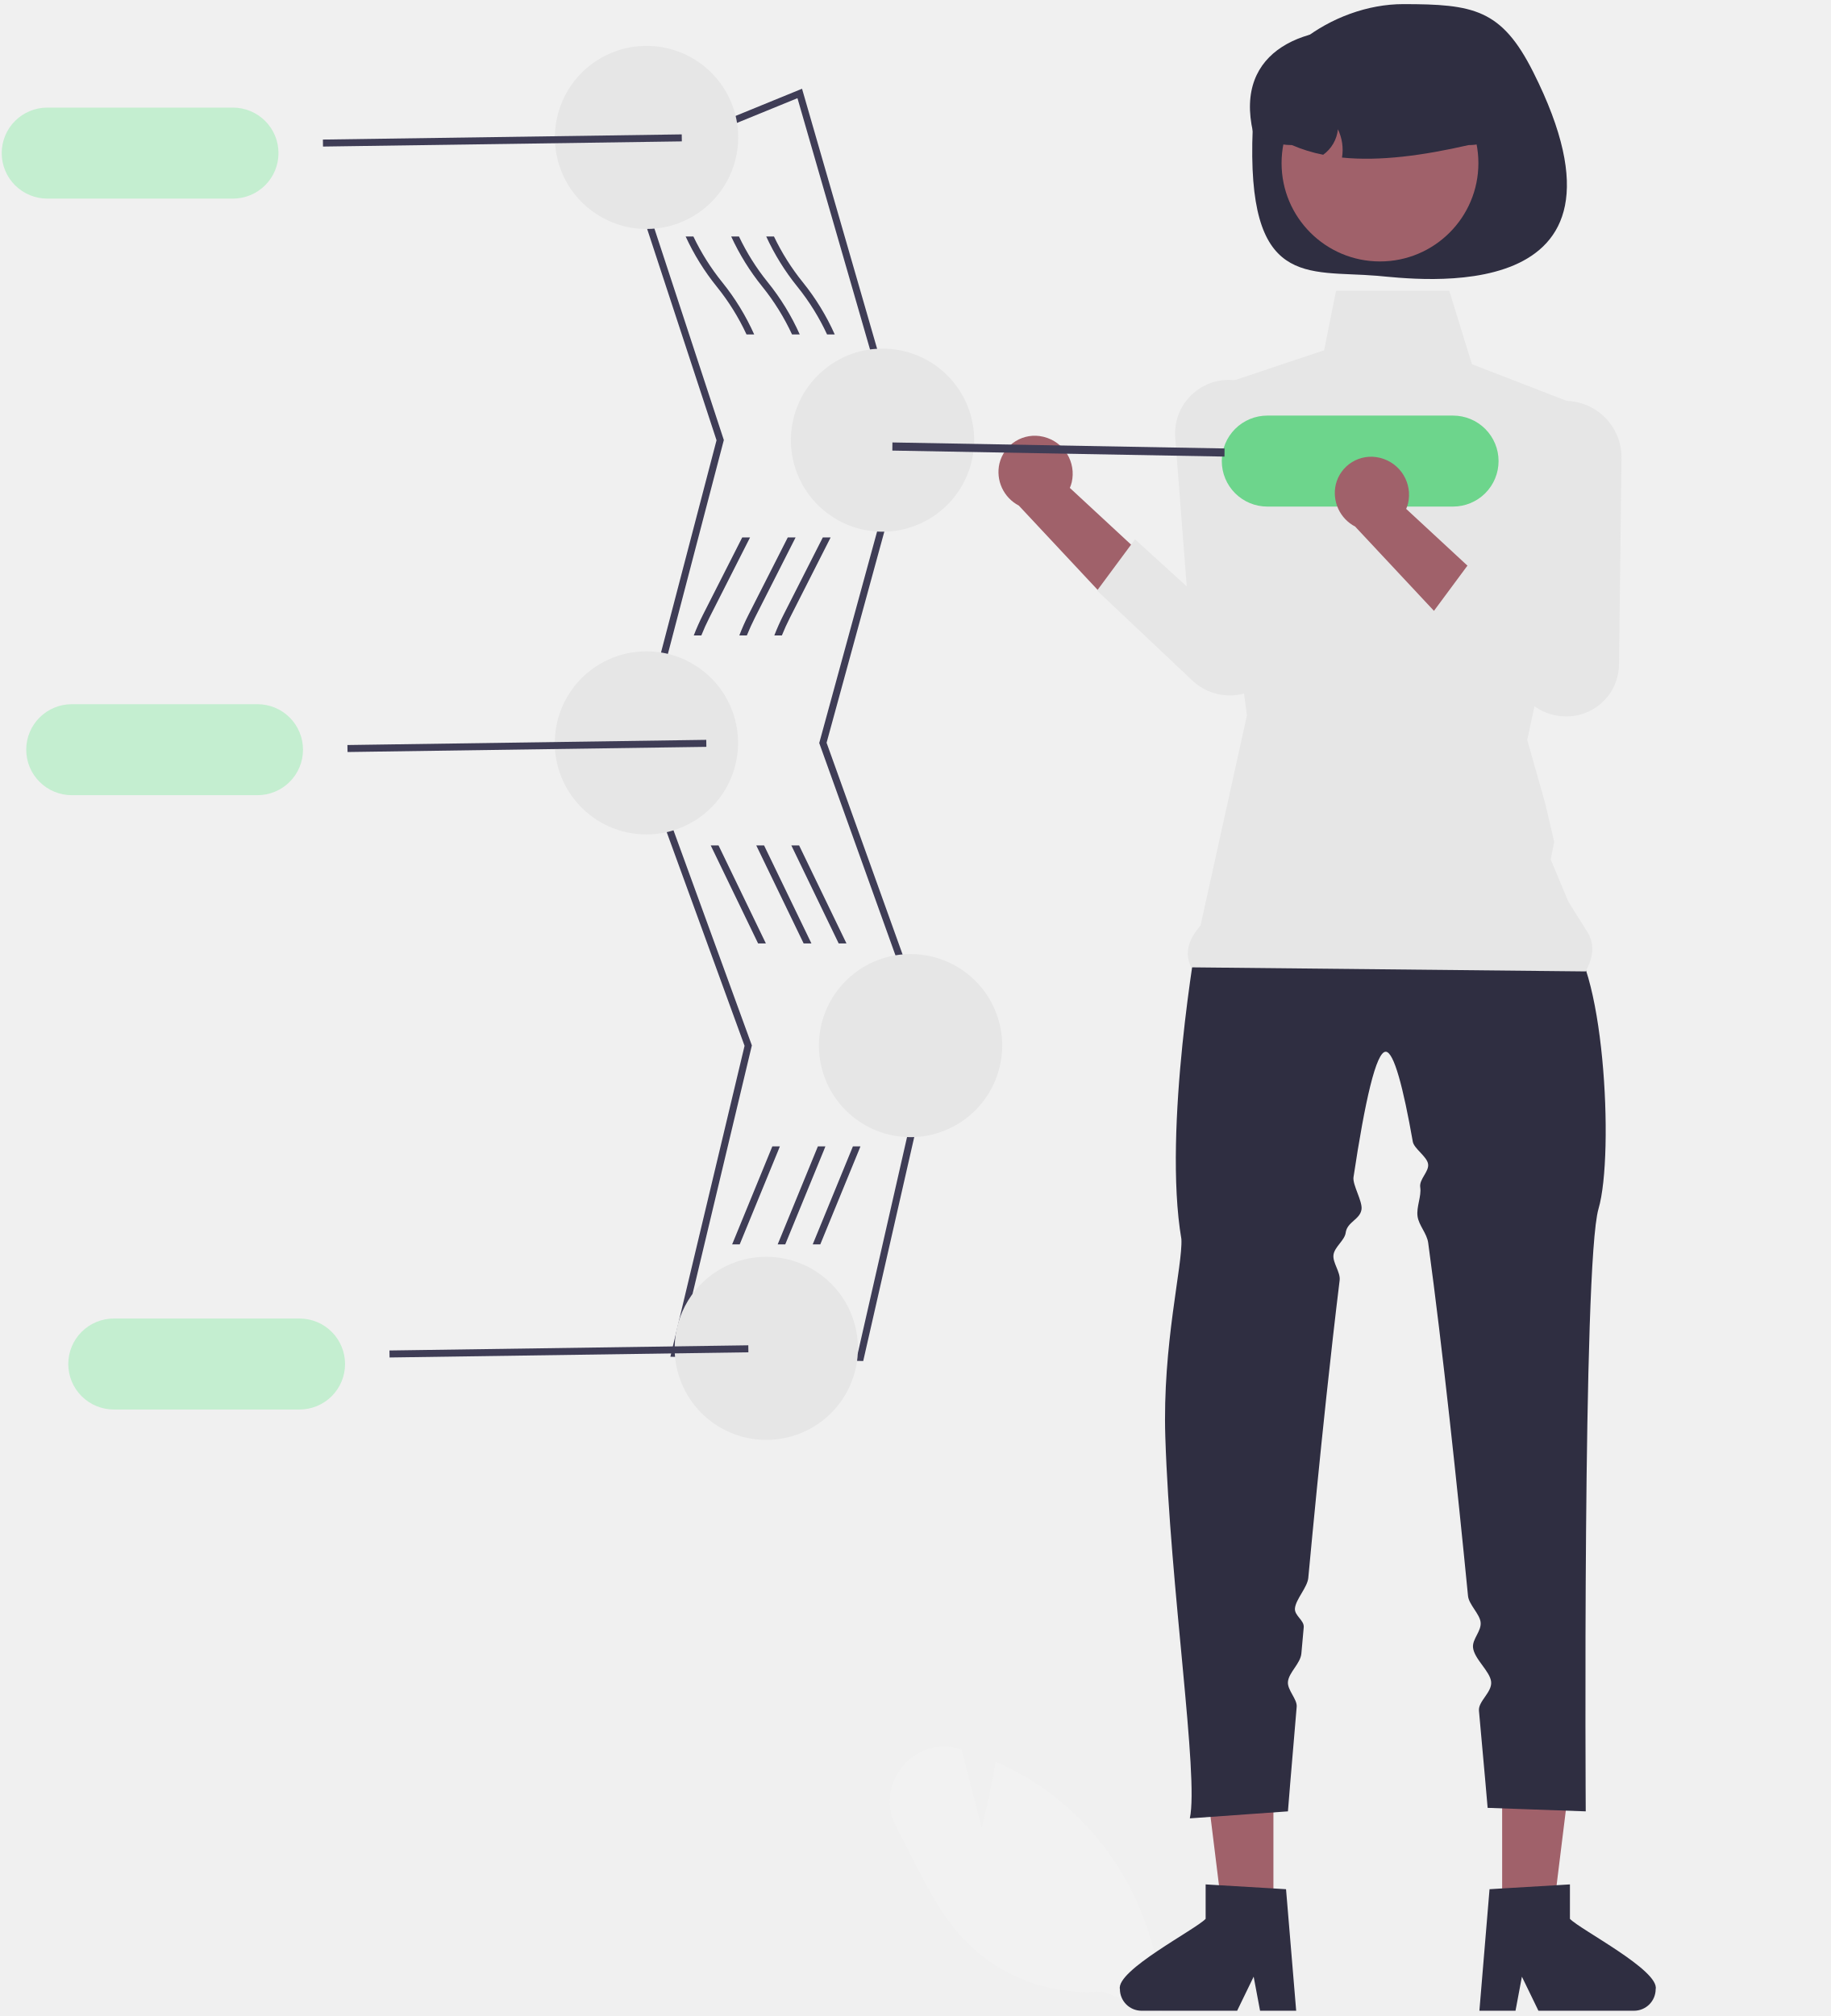
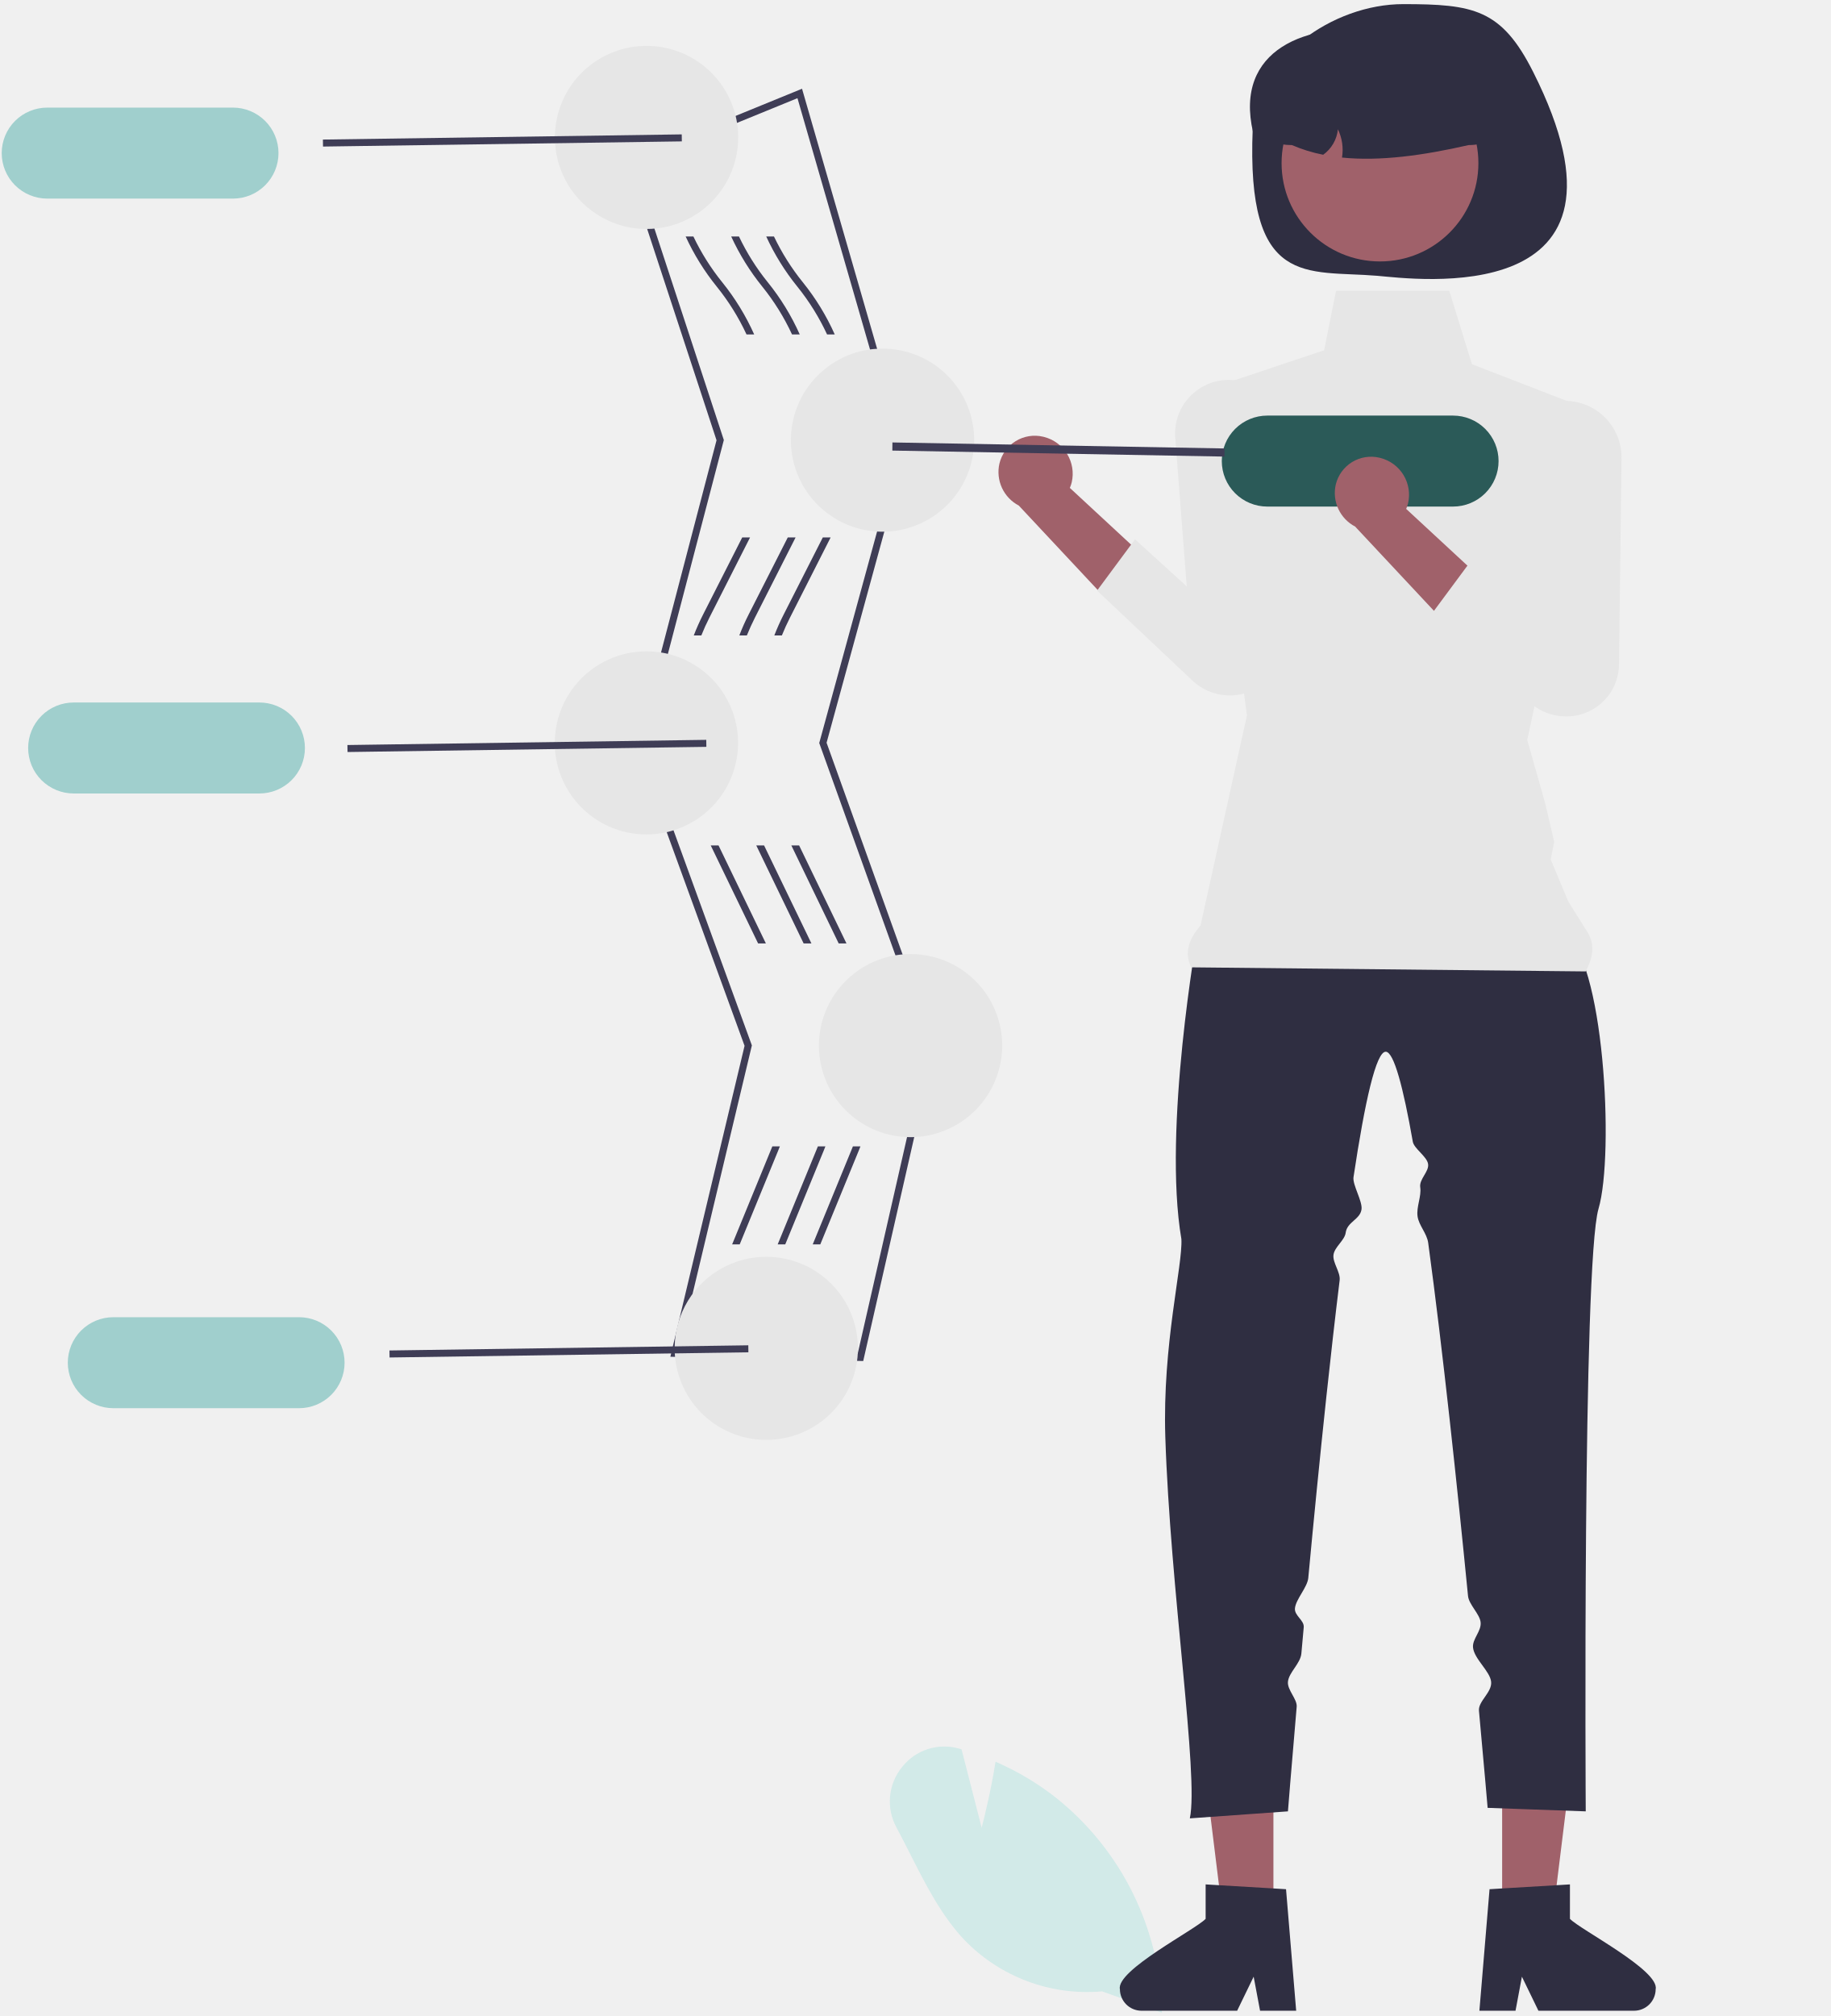
<svg xmlns="http://www.w3.org/2000/svg" width="277" height="305" viewBox="0 0 277 305" fill="none">
-   <g clip-path="url(#clip0_2337_3798)">
-     <path d="M157.992 66.108C159.444 66.48 160.694 67.403 161.475 68.681C162.256 69.959 162.507 71.49 162.175 72.95C162.102 73.246 162.006 73.535 161.886 73.815L176.606 87.45L166.61 89.796L154.164 76.489C153.041 75.902 152.144 74.96 151.613 73.811C151.082 72.661 150.947 71.368 151.229 70.134C151.397 69.434 151.701 68.773 152.124 68.189C152.547 67.606 153.081 67.112 153.695 66.734C154.309 66.357 154.992 66.104 155.704 65.99C156.416 65.877 157.144 65.904 157.846 66.071C157.895 66.083 157.943 66.095 157.992 66.108Z" fill="#A0616A" />
-     <path d="M171.747 81.596L166.007 89.346L180.391 102.928C181.413 103.901 182.667 104.597 184.035 104.949C185.402 105.301 186.837 105.298 188.203 104.941C189.865 104.498 191.338 103.527 192.399 102.175C193.461 100.823 194.054 99.163 194.089 97.445L194.469 66.182C194.511 63.997 193.713 61.879 192.239 60.264C190.765 58.649 188.727 57.659 186.545 57.498C185.483 57.417 184.415 57.545 183.402 57.876C182.39 58.206 181.452 58.733 180.643 59.426C179.835 60.118 179.17 60.963 178.688 61.912C178.206 62.861 177.916 63.896 177.835 64.957C177.828 65.04 177.823 65.124 177.819 65.208C177.805 65.507 177.806 65.806 177.824 66.104L179.573 88.716L171.747 81.596Z" fill="#E6E6E6" />
-     <path d="M130.619 205.909L101.438 205.262L112.665 158.222L96.244 113.158L96.286 112.998L108.424 66.608L94.558 24.379L121.362 13.426L137.169 68.165L137.13 68.308L125.076 112.369L141.506 158.131L141.472 158.281L130.619 205.909ZM102.773 204.232L129.777 204.832L140.403 158.197L123.965 112.412L136.068 68.172L120.67 14.853L95.873 24.985L109.529 66.574L109.489 66.725L97.353 113.106L113.77 158.159L113.733 158.313L102.773 204.232Z" fill="#3F3D56" />
-     <path d="M166.769 301.274C162.94 301.611 159.085 301.09 155.484 299.748C151.883 298.407 148.628 296.279 145.955 293.52C142.462 289.841 140.064 285.105 137.745 280.526C137.07 279.193 136.372 277.815 135.663 276.494C134.871 275.054 134.53 273.41 134.682 271.775C134.834 270.139 135.473 268.587 136.517 267.317C137.517 266.048 138.875 265.107 140.415 264.616C141.956 264.124 143.608 264.104 145.16 264.559L145.498 264.657L148.544 276.525C148.998 274.755 149.973 270.766 150.589 266.859L150.641 266.531L150.944 266.666C154.124 268.071 157.113 269.871 159.843 272.022C164.678 275.896 168.611 280.774 171.368 286.319C174.125 291.864 175.64 297.942 175.807 304.131L175.815 304.5L166.769 301.274Z" fill="#F2F2F2" />
-     <path d="M111.703 20.791C111.703 23.159 111.095 25.486 109.936 27.552C108.778 29.617 107.108 31.351 105.087 32.588C104.784 32.781 104.471 32.958 104.149 33.117C102.996 33.712 101.764 34.14 100.491 34.388C100.136 34.457 99.775 34.51 99.409 34.547C98.887 34.611 98.361 34.643 97.835 34.642C96.328 34.645 94.83 34.4 93.403 33.917V33.912C92.943 33.764 92.493 33.587 92.056 33.382C89.752 32.33 87.781 30.667 86.358 28.574C84.934 26.481 84.112 24.038 83.982 21.511C83.971 21.273 83.966 21.029 83.966 20.791C83.966 20.68 83.966 20.564 83.971 20.452C84.06 16.809 85.584 13.348 88.21 10.819C90.837 8.29 94.356 6.897 98.005 6.941C101.653 6.986 105.137 8.465 107.702 11.057C110.266 13.65 111.704 17.147 111.703 20.791Z" fill="#E6E6E6" />
+   <g clip-path="url(#clip0_2583_5230)">
+     <path d="M157.992 66.108C159.445 66.48 160.694 67.403 161.475 68.681C162.256 69.959 162.508 71.49 162.175 72.95C162.103 73.246 162.006 73.535 161.886 73.815L176.607 87.45L166.611 89.796L154.164 76.489C153.041 75.902 152.144 74.96 151.613 73.811C151.083 72.661 150.948 71.368 151.23 70.134C151.397 69.434 151.701 68.773 152.124 68.189C152.547 67.606 153.081 67.112 153.695 66.734C154.31 66.357 154.993 66.104 155.705 65.99C156.417 65.877 157.145 65.904 157.846 66.071C157.895 66.083 157.944 66.095 157.992 66.108Z" fill="#A0616A" />
+     <path d="M171.748 81.596L166.008 89.346L180.392 102.928C181.414 103.901 182.668 104.597 184.035 104.949C185.403 105.301 186.837 105.298 188.203 104.941C189.865 104.498 191.338 103.527 192.4 102.175C193.462 100.823 194.055 99.163 194.089 97.445L194.47 66.182C194.512 63.997 193.714 61.879 192.24 60.264C190.766 58.649 188.728 57.659 186.546 57.498C185.484 57.417 184.416 57.545 183.403 57.876C182.39 58.206 181.453 58.733 180.644 59.426C179.835 60.118 179.171 60.963 178.689 61.912C178.207 62.861 177.917 63.896 177.836 64.957C177.829 65.04 177.824 65.124 177.82 65.208C177.806 65.507 177.807 65.806 177.825 66.104L179.574 88.716L171.748 81.596Z" fill="#E6E6E6" />
+     <path d="M130.619 205.909L101.438 205.262L112.665 158.222L96.244 113.158L96.286 112.998L108.424 66.608L94.559 24.379L121.362 13.426L137.169 68.165L137.13 68.308L125.076 112.369L141.507 158.131L141.472 158.281L130.619 205.909ZM102.774 204.232L129.778 204.832L140.404 158.197L123.965 112.412L136.068 68.172L120.67 14.853L95.874 24.985L109.529 66.574L109.489 66.725L97.354 113.106L113.771 158.159L113.734 158.313L102.774 204.232Z" fill="#3F3D56" />
+     <path opacity="0.5" d="M166.769 301.274C162.94 301.611 159.085 301.09 155.484 299.748C151.883 298.407 148.628 296.279 145.955 293.52C142.462 289.841 140.064 285.105 137.745 280.526C137.07 279.193 136.372 277.815 135.663 276.494C134.871 275.054 134.53 273.41 134.682 271.775C134.834 270.139 135.473 268.587 136.517 267.317C137.517 266.048 138.875 265.107 140.415 264.616C141.956 264.124 143.608 264.104 145.16 264.559L145.498 264.657L148.544 276.525C148.998 274.755 149.973 270.766 150.589 266.859L150.641 266.531L150.944 266.666C154.124 268.071 157.113 269.871 159.843 272.022C164.678 275.896 168.611 280.774 171.368 286.319C174.125 291.864 175.64 297.942 175.807 304.131L175.815 304.5L166.769 301.274Z" fill="#B3E3E0" />
+     <path d="M111.704 20.791C111.704 23.159 111.096 25.486 109.937 27.552C108.779 29.617 107.109 31.351 105.088 32.588C104.785 32.781 104.471 32.958 104.15 33.117C102.997 33.712 101.765 34.14 100.492 34.388C100.136 34.457 99.776 34.51 99.41 34.547C98.888 34.611 98.362 34.643 97.835 34.642C96.328 34.645 94.831 34.4 93.403 33.917V33.912C92.944 33.764 92.494 33.587 92.057 33.382C89.753 32.33 87.782 30.667 86.358 28.574C84.935 26.481 84.113 24.038 83.983 21.511C83.972 21.273 83.967 21.029 83.967 20.791C83.967 20.68 83.967 20.564 83.972 20.452C84.061 16.809 85.584 13.348 88.211 10.819C90.838 8.29 94.357 6.897 98.006 6.941C101.654 6.986 105.138 8.465 107.702 11.057C110.266 13.65 111.704 17.147 111.704 20.791Z" fill="#E6E6E6" />
    <path d="M147.409 66.591C147.409 66.766 147.404 66.935 147.393 67.11C147.385 67.464 147.359 67.817 147.314 68.169C146.992 70.953 145.834 73.574 143.991 75.687C142.149 77.801 139.709 79.307 136.992 80.008C136.568 80.114 136.144 80.204 135.709 80.273C134.992 80.385 134.267 80.442 133.541 80.442C132.877 80.443 132.214 80.395 131.558 80.299C131.197 80.251 130.837 80.183 130.487 80.103C128.748 79.716 127.102 78.993 125.641 77.975C125.339 77.768 125.042 77.546 124.761 77.313C123.114 75.968 121.799 74.263 120.918 72.33C120.036 70.397 119.612 68.286 119.679 66.163C119.745 64.04 120.299 61.96 121.299 60.085C122.299 58.21 123.718 56.59 125.445 55.35V55.345C125.742 55.126 126.05 54.923 126.368 54.736C127.938 53.781 129.685 53.153 131.505 52.888C131.865 52.835 132.231 52.798 132.597 52.777C132.91 52.75 133.222 52.74 133.541 52.74C134.675 52.739 135.806 52.877 136.907 53.153C137.334 53.257 137.755 53.385 138.169 53.534C140.872 54.488 143.213 56.256 144.868 58.595C146.523 60.933 147.411 63.727 147.409 66.591Z" fill="#E6E6E6" />
-     <path d="M111.685 112.391C111.685 114.568 111.17 116.715 110.183 118.656C109.195 120.597 107.763 122.278 106.002 123.563C105.716 123.778 105.419 123.977 105.111 124.161C104.053 124.823 102.908 125.335 101.708 125.68C101.363 125.786 101.013 125.876 100.658 125.95C98.773 126.341 96.828 126.339 94.943 125.945C94.486 125.85 94.035 125.73 93.591 125.585C90.912 124.728 88.556 123.079 86.837 120.855C85.118 118.631 84.116 115.938 83.964 113.132C83.953 112.883 83.948 112.639 83.948 112.391C83.948 112.285 83.948 112.179 83.953 112.073C84.005 109.718 84.659 107.415 85.852 105.383C87.045 103.351 88.738 101.657 90.771 100.461C91.183 100.213 91.609 99.99 92.048 99.794C93.858 98.965 95.826 98.537 97.816 98.54C97.944 98.54 98.071 98.54 98.198 98.55C98.563 98.554 98.928 98.577 99.29 98.619C100.632 98.756 101.945 99.094 103.187 99.62C103.521 99.757 103.844 99.906 104.162 100.075C106.429 101.238 108.331 103.003 109.658 105.176C110.985 107.349 111.687 109.845 111.685 112.391Z" fill="#E6E6E6" />
-     <path d="M151.651 158.164V158.19C151.651 158.54 151.635 158.884 151.603 159.223C151.393 162.049 150.319 164.743 148.526 166.94C146.733 169.137 144.307 170.731 141.578 171.507V171.512C141.18 171.628 140.777 171.724 140.369 171.798C139.516 171.96 138.65 172.041 137.782 172.041C137.231 172.043 136.68 172.009 136.133 171.941C135.778 171.904 135.423 171.845 135.073 171.777C133.233 171.414 131.486 170.679 129.941 169.616C129.626 169.404 129.322 169.176 129.029 168.933C127.525 167.712 126.295 166.189 125.417 164.463C124.539 162.736 124.033 160.846 123.932 158.912C123.831 156.979 124.137 155.046 124.831 153.238C125.524 151.43 126.59 149.787 127.958 148.416V148.411C128.229 148.141 128.51 147.881 128.801 147.638C130.157 146.481 131.725 145.6 133.419 145.043C133.758 144.927 134.097 144.826 134.447 144.742C135.538 144.472 136.658 144.337 137.782 144.339C137.983 144.339 138.185 144.344 138.386 144.355C138.8 144.371 139.213 144.408 139.616 144.461V144.466H139.622C142.948 144.907 146 146.539 148.213 149.058C150.425 151.577 151.647 154.813 151.651 158.164Z" fill="#E6E6E6" />
-     <path d="M129.822 203.99C129.822 207.598 128.412 211.063 125.893 213.649C123.374 216.235 119.943 217.737 116.332 217.836C112.721 217.934 109.214 216.622 106.557 214.177C103.9 211.733 102.303 208.35 102.105 204.747C102.09 204.493 102.084 204.244 102.084 203.99C102.084 203.889 102.084 203.789 102.09 203.688C102.14 201.249 102.836 198.867 104.106 196.783C105.376 194.699 107.175 192.988 109.321 191.823C109.78 191.57 110.254 191.348 110.742 191.155C112.396 190.481 114.166 190.136 115.953 190.139C116.266 190.139 116.579 190.149 116.891 190.171C117.262 190.197 117.628 190.234 117.989 190.287C119.27 190.473 120.518 190.842 121.694 191.383C122.018 191.526 122.336 191.685 122.649 191.86C124.823 193.055 126.635 194.811 127.897 196.945C129.159 199.079 129.823 201.512 129.822 203.99Z" fill="#E6E6E6" />
-     <path d="M231.997 10.89C250.31 47.257 213.879 42.181 208.364 41.722C197.74 40.838 188.566 43.7 189.556 19.478C189.99 8.84 201.662 0.624 212.323 0.624C222.984 0.624 227.207 1.378 231.997 10.89Z" fill="#2F2E41" />
-     <path d="M227.302 289.609L234.997 289.608L238.658 259.962L227.3 259.962L227.302 289.609Z" fill="#A0616A" />
-     <path d="M237.558 290.301V285.09L235.535 285.213L227.299 285.701L225.393 285.818L223.936 303.269L223.858 304.204H229.322L229.498 303.275L230.291 299.052L232.341 303.275L232.79 304.204H247.277C248.139 304.199 248.964 303.854 249.573 303.245C250.182 302.635 250.526 301.81 250.53 300.949C251.141 298.097 239.093 291.931 237.558 290.301Z" fill="#2F2E41" />
-     <path d="M192.69 289.609L184.995 289.608L181.333 259.962L192.692 259.962L192.69 289.609Z" fill="#A0616A" />
-     <path d="M182.434 290.301V285.09L184.457 285.213L192.693 285.701L194.599 285.818L196.056 303.269L196.134 304.204H190.67L190.494 303.275L189.7 299.052L187.651 303.275L187.202 304.204H172.715C171.853 304.199 171.028 303.854 170.419 303.245C169.81 302.635 169.466 301.81 169.462 300.949C168.851 298.097 180.899 291.931 182.434 290.301Z" fill="#2F2E41" />
+     <path d="M111.686 112.391C111.685 114.568 111.171 116.715 110.183 118.656C109.196 120.597 107.763 122.278 106.002 123.563C105.716 123.778 105.419 123.977 105.112 124.161C104.054 124.823 102.908 125.335 101.708 125.68C101.364 125.786 101.014 125.876 100.659 125.95C98.773 126.341 96.828 126.339 94.944 125.945C94.487 125.85 94.035 125.73 93.592 125.585C90.912 124.728 88.557 123.079 86.838 120.855C85.118 118.631 84.116 115.938 83.964 113.132C83.954 112.883 83.948 112.639 83.948 112.391C83.948 112.285 83.948 112.179 83.954 112.073C84.006 109.718 84.659 107.415 85.853 105.383C87.046 103.351 88.739 101.657 90.771 100.461C91.183 100.213 91.61 99.99 92.049 99.794C93.858 98.965 95.826 98.537 97.817 98.54C97.944 98.54 98.071 98.54 98.199 98.55C98.564 98.554 98.928 98.577 99.291 98.619C100.632 98.756 101.946 99.094 103.187 99.62C103.521 99.757 103.845 99.906 104.163 100.075C106.43 101.238 108.331 103.003 109.659 105.176C110.986 107.349 111.687 109.845 111.686 112.391Z" fill="#E6E6E6" />
+     <path d="M151.65 158.164V158.19C151.65 158.54 151.635 158.884 151.603 159.223C151.393 162.049 150.318 164.743 148.525 166.94C146.732 169.137 144.307 170.731 141.578 171.507V171.512C141.18 171.628 140.777 171.724 140.369 171.798C139.516 171.96 138.65 172.041 137.782 172.041C137.231 172.043 136.68 172.009 136.133 171.941C135.778 171.904 135.423 171.845 135.073 171.777C133.232 171.414 131.486 170.679 129.941 169.616C129.626 169.404 129.321 169.176 129.029 168.933C127.525 167.712 126.294 166.189 125.417 164.463C124.539 162.736 124.033 160.846 123.932 158.912C123.831 156.979 124.137 155.046 124.831 153.238C125.524 151.43 126.59 149.787 127.958 148.416V148.411C128.228 148.141 128.509 147.881 128.801 147.638C130.156 146.481 131.725 145.6 133.419 145.043C133.758 144.927 134.097 144.826 134.447 144.742C135.538 144.472 136.658 144.337 137.782 144.339C137.983 144.339 138.185 144.344 138.386 144.355C138.8 144.371 139.213 144.408 139.616 144.461V144.466H139.621C142.947 144.907 146 146.539 148.212 149.058C150.425 151.577 151.646 154.813 151.65 158.164Z" fill="#E6E6E6" />
+     <path d="M129.821 203.99C129.821 207.598 128.412 211.063 125.893 213.649C123.373 216.235 119.943 217.737 116.332 217.836C112.721 217.934 109.214 216.622 106.557 214.177C103.9 211.733 102.303 208.35 102.105 204.747C102.089 204.493 102.084 204.244 102.084 203.99C102.084 203.889 102.084 203.789 102.089 203.688C102.14 201.249 102.835 198.867 104.105 196.783C105.375 194.699 107.175 192.988 109.32 191.823C109.78 191.57 110.254 191.348 110.741 191.155C112.396 190.481 114.166 190.136 115.953 190.139C116.265 190.139 116.578 190.149 116.891 190.171C117.262 190.197 117.628 190.234 117.988 190.287C119.27 190.473 120.518 190.842 121.694 191.383C122.018 191.526 122.336 191.685 122.648 191.86C124.822 193.055 126.635 194.811 127.897 196.945C129.158 199.079 129.823 201.512 129.821 203.99Z" fill="#E6E6E6" />
+     <path d="M231.997 10.89C250.31 47.257 213.879 42.181 208.364 41.722C197.74 40.838 188.566 43.7 189.556 19.478C189.991 8.84 201.663 0.624 212.323 0.624C222.984 0.624 227.207 1.378 231.997 10.89Z" fill="#2F2E41" />
+     <path d="M227.301 289.609L234.997 289.608L238.658 259.962L227.3 259.962L227.301 289.609Z" fill="#A0616A" />
+     <path d="M237.559 290.301V285.09L235.536 285.213L227.3 285.701L225.394 285.818L223.936 303.269L223.858 304.204H229.323L229.499 303.275L230.292 299.052L232.341 303.275L232.79 304.204H247.278C248.14 304.199 248.965 303.854 249.574 303.245C250.183 302.635 250.527 301.81 250.53 300.949C251.142 298.097 239.094 291.931 237.559 290.301Z" fill="#2F2E41" />
+     <path d="M192.691 289.609L184.995 289.608L181.334 259.962L192.692 259.962L192.691 289.609Z" fill="#A0616A" />
+     <path d="M182.434 290.301V285.09L184.457 285.213L192.693 285.701L194.599 285.818L196.056 303.269L196.134 304.204H190.67L190.494 303.275L189.7 299.052L187.651 303.275L187.202 304.204H172.715C171.853 304.199 171.027 303.854 170.418 303.245C169.809 302.635 169.466 301.81 169.462 300.949C168.85 298.097 180.898 291.931 182.434 290.301Z" fill="#2F2E41" />
    <path d="M181.208 141.193C181.208 141.193 175.914 170.789 178.765 187.463C178.982 191.441 175.883 203.395 176.332 217.386C177.069 240.383 181.42 268.712 180.043 275.099L194.887 274.04C194.887 274.04 195.381 267.794 196.211 258.214C196.31 257.069 194.778 255.685 194.887 254.449C195.014 253.007 196.783 251.697 196.921 250.146C197.036 248.862 197.155 247.545 197.277 246.195C197.375 245.121 195.845 244.439 195.947 243.33C196.073 241.956 197.833 240.146 197.966 238.726C198.774 230.087 199.7 220.66 200.69 211.413C201.341 205.338 202.019 199.34 202.711 193.695C202.861 192.47 201.628 191.041 201.779 189.853C201.933 188.638 203.472 187.664 203.627 186.493C203.845 184.846 205.801 184.516 206.02 182.97C206.195 181.729 204.634 179.253 204.81 178.086C206.528 166.672 208.235 159.009 209.712 159.117C210.931 159.206 212.332 164.484 213.782 172.729C213.965 173.769 215.909 174.956 216.093 176.087C216.284 177.259 214.715 178.378 214.907 179.638C215.111 180.978 214.298 182.602 214.502 184.029C214.7 185.407 215.915 186.587 216.112 188.036C218.325 204.318 220.488 224.684 222.137 241.452C222.266 242.763 223.922 244.184 224.045 245.448C224.175 246.786 222.77 247.964 222.892 249.24C223.059 250.983 225.485 252.842 225.635 254.449C225.785 256.04 223.659 257.381 223.792 258.818C224.616 267.751 225.105 273.51 225.105 273.51L239.949 274.04C239.949 274.04 239.438 191.214 241.882 182.878C244.325 174.541 242.696 144.528 236.588 141.193C230.48 137.858 181.208 141.193 181.208 141.193Z" fill="#2F2E41" />
-     <path d="M202.168 43.99L200.364 52.995L182.163 59.072L188.684 108.227L181.664 140.009C179.853 142.104 179.161 144.214 180.263 146.349L239.949 146.965C241.073 144.821 241.458 142.709 239.949 140.612L237.299 136.376L234.648 130.022L235.178 127.375L233.837 121.618L232.817 118.015L231.096 111.934L241.802 62.479L222.725 55.096L219.3 43.99L202.168 43.99Z" fill="#E6E6E6" />
-     <path d="M208.816 39.554C217.04 39.554 223.707 32.896 223.707 24.682C223.707 16.468 217.04 9.81 208.816 9.81C200.591 9.81 193.924 16.468 193.924 24.682C193.924 32.896 200.591 39.554 208.816 39.554Z" fill="#A0616A" />
+     <path d="M202.168 43.99L200.365 52.995L182.164 59.072L188.685 108.227L181.664 140.009C179.854 142.104 179.161 144.214 180.264 146.349L239.95 146.965C241.074 144.821 241.458 142.709 239.95 140.612L237.299 136.376L234.648 130.022L235.178 127.375L233.837 121.618L232.818 118.015L231.097 111.934L241.802 62.479L222.725 55.096L219.3 43.99L202.168 43.99Z" fill="#E6E6E6" />
+     <path d="M208.816 39.554C217.04 39.554 223.707 32.896 223.707 24.682C223.707 16.468 217.04 9.81 208.816 9.81C200.592 9.81 193.925 16.468 193.925 24.682C193.925 32.896 200.592 39.554 208.816 39.554Z" fill="#A0616A" />
    <path d="M228.161 18.984C226.375 20.748 224.934 21.95 222.222 21.95C215.362 23.517 208.834 24.421 203.068 23.838C203.309 22.383 203.093 20.889 202.449 19.562C202.372 20.325 202.134 21.063 201.75 21.726C201.366 22.39 200.845 22.965 200.222 23.413C198.598 23.096 197.013 22.605 195.495 21.95C193.376 21.952 191.312 21.273 189.61 20.012C186.705 7.496 197.697 3.21 209.106 4.648C210.439 4.394 211.793 4.265 213.15 4.263C221.653 4.263 227.152 9.572 228.161 18.984Z" fill="#2F2E41" />
-     <path d="M120.385 81.31C120.348 81.395 120.305 81.475 120.263 81.554L114.235 93.441C113.79 94.325 113.382 95.22 113.01 96.136H111.871C112.287 95.053 112.759 93.992 113.286 92.959L119.203 81.31H120.385Z" fill="#3F3D56" />
-     <path d="M121.016 50.601H119.85C118.652 48.013 117.14 45.582 115.349 43.363C113.47 41.039 111.889 38.49 110.641 35.775H111.818C112.991 38.248 114.454 40.572 116.176 42.701C118.126 45.113 119.753 47.768 121.016 50.601Z" fill="#3F3D56" />
+     <path d="M120.385 81.31C120.348 81.395 120.306 81.475 120.263 81.554L114.236 93.441C113.79 94.325 113.382 95.22 113.011 96.136H111.871C112.287 95.053 112.76 93.992 113.287 92.959L119.203 81.31H120.385Z" fill="#3F3D56" />
+     <path d="M121.016 50.601H119.849C118.652 48.013 117.14 45.582 115.348 43.363C113.47 41.039 111.888 38.49 110.641 35.775H111.818C112.991 38.248 114.454 40.572 116.175 42.701C118.126 45.113 119.753 47.768 121.016 50.601Z" fill="#3F3D56" />
    <path d="M122.781 142.729H121.604L114.437 127.904H115.619L122.781 142.729Z" fill="#3F3D56" />
    <path d="M123.757 173.439H124.896C124.817 173.646 124.737 173.847 124.653 174.053L118.821 188.265H117.676L123.672 173.651C123.698 173.582 123.73 173.508 123.757 173.439Z" fill="#3F3D56" />
-     <path d="M129.058 173.439H130.198C130.118 173.646 130.039 173.847 129.954 174.053L124.122 188.265H122.977L128.973 173.651C129 173.582 129.032 173.508 129.058 173.439Z" fill="#3F3D56" />
+     <path d="M129.058 173.439H130.198C130.119 173.646 130.039 173.847 129.954 174.053L124.123 188.265H122.978L128.974 173.651C129 173.582 129.032 173.508 129.058 173.439Z" fill="#3F3D56" />
    <path d="M125.686 81.31C125.644 81.39 125.607 81.475 125.565 81.554L119.537 93.441C119.086 94.325 118.678 95.223 118.312 96.136H117.167C117.587 95.054 118.061 93.993 118.588 92.959L124.504 81.31H125.686Z" fill="#3F3D56" />
    <path d="M126.312 50.601H125.151C123.952 48.014 122.441 45.583 120.65 43.363C118.772 41.039 117.19 38.49 115.942 35.775H117.114C118.293 38.246 119.758 40.57 121.477 42.701C123.426 45.113 125.051 47.769 126.312 50.601Z" fill="#3F3D56" />
-     <path d="M128.083 142.729H126.906L119.743 127.904H120.92L128.083 142.729Z" fill="#3F3D56" />
-     <path d="M116.865 173.439H118.005C117.925 173.646 117.846 173.847 117.761 174.053L111.929 188.265H110.784L116.78 173.651C116.806 173.582 116.838 173.508 116.865 173.439Z" fill="#3F3D56" />
-     <path d="M113.493 81.31C113.451 81.395 113.413 81.475 113.371 81.554L107.343 93.441C106.893 94.325 106.486 95.223 106.124 96.136H104.979C105.397 95.054 105.869 93.993 106.394 92.959L112.311 81.31H113.493Z" fill="#3F3D56" />
-     <path d="M114.124 50.601H112.963C111.764 48.013 110.25 45.582 108.456 43.363C106.579 41.038 104.998 38.489 103.749 35.775H104.92C106.099 38.246 107.563 40.571 109.284 42.701C111.232 45.114 112.859 47.77 114.124 50.601Z" fill="#3F3D56" />
-     <path d="M108.727 127.904L115.889 142.729H114.712L107.545 127.904H108.727Z" fill="#3F3D56" />
-     <path d="M35.248 16.28H7.15C5.323 16.28 3.57 17.005 2.277 18.296C0.985 19.587 0.259 21.338 0.259 23.163C0.259 24.989 0.985 26.74 2.277 28.03C3.57 29.321 5.323 30.047 7.15 30.047H35.248C37.076 30.047 38.829 29.321 40.122 28.03C41.414 26.74 42.14 24.989 42.14 23.163C42.14 21.338 41.414 19.587 40.122 18.296C38.829 17.005 37.076 16.28 35.248 16.28Z" fill="#C4EED0" />
-     <path d="M103.158 20.331L48.861 21.114L48.876 22.173L103.173 21.39L103.158 20.331Z" fill="#3F3D56" />
-     <path d="M45.321 199.479H17.223C15.395 199.479 13.642 200.204 12.35 201.495C11.057 202.786 10.331 204.536 10.331 206.362C10.331 208.188 11.057 209.938 12.35 211.229C13.642 212.52 15.395 213.245 17.223 213.245H45.321C47.149 213.245 48.902 212.52 50.194 211.229C51.487 209.938 52.213 208.188 52.213 206.362C52.213 204.536 51.487 202.786 50.194 201.495C48.902 200.204 47.149 199.479 45.321 199.479Z" fill="#C4EED0" />
+     <path d="M128.083 142.729H126.906L119.744 127.904H120.921L128.083 142.729Z" fill="#3F3D56" />
+     <path d="M116.865 173.439H118.005C117.925 173.646 117.846 173.847 117.761 174.053L111.929 188.265H110.784L116.78 173.651C116.807 173.582 116.839 173.508 116.865 173.439Z" fill="#3F3D56" />
+     <path d="M113.494 81.31C113.451 81.395 113.414 81.475 113.372 81.554L107.344 93.441C106.893 94.325 106.487 95.223 106.125 96.136H104.979C105.398 95.054 105.87 93.993 106.395 92.959L112.311 81.31H113.494Z" fill="#3F3D56" />
+     <path d="M114.124 50.601H112.963C111.764 48.013 110.25 45.582 108.457 43.363C106.579 41.038 104.998 38.489 103.749 35.775H104.921C106.099 38.246 107.564 40.571 109.284 42.701C111.232 45.114 112.859 47.77 114.124 50.601Z" fill="#3F3D56" />
+     <path d="M108.727 127.904L115.889 142.729H114.713L107.545 127.904H108.727Z" fill="#3F3D56" />
+     <path d="M35.249 16.28H7.151C5.323 16.28 3.57 17.005 2.277 18.296C0.985 19.587 0.259 21.338 0.259 23.163C0.259 24.989 0.985 26.74 2.277 28.03C3.57 29.321 5.323 30.047 7.151 30.047H35.249C37.077 30.047 38.829 29.321 40.122 28.03C41.414 26.74 42.141 24.989 42.141 23.163C42.141 21.338 41.414 19.587 40.122 18.296C38.829 17.005 37.077 16.28 35.249 16.28Z" fill="#A0CFCD" />
+     <path d="M103.159 20.331L48.861 21.114L48.877 22.173L103.174 21.39L103.159 20.331Z" fill="#3F3D56" />
+     <path d="M45.249 199.28H17.151C15.323 199.28 13.57 200.005 12.277 201.296C10.985 202.587 10.259 204.338 10.259 206.163C10.259 207.989 10.985 209.74 12.277 211.03C13.57 212.321 15.323 213.046 17.151 213.046H45.249C47.077 213.046 48.829 212.321 50.122 211.03C51.414 209.74 52.141 207.989 52.141 206.163C52.141 204.338 51.414 202.587 50.122 201.296C48.829 200.005 47.077 199.28 45.249 199.28Z" fill="#A0CFCD" />
    <path d="M113.23 203.53L58.933 204.314L58.948 205.373L113.245 204.589L113.23 203.53Z" fill="#3F3D56" />
-     <path d="M38.959 106.537H10.861C9.034 106.537 7.281 107.262 5.988 108.553C4.696 109.844 3.969 111.595 3.969 113.42C3.969 115.246 4.696 116.997 5.988 118.287C7.281 119.578 9.034 120.304 10.861 120.304H38.959C40.787 120.304 42.54 119.578 43.833 118.287C45.125 116.997 45.851 115.246 45.851 113.42C45.851 111.595 45.125 109.844 43.833 108.553C42.54 107.262 40.787 106.537 38.959 106.537Z" fill="#C4EED0" />
+     <path d="M39.249 106.28H11.151C9.323 106.28 7.57 107.005 6.277 108.296C4.985 109.587 4.259 111.338 4.259 113.163C4.259 114.989 4.985 116.74 6.277 118.03C7.57 119.321 9.323 120.046 11.151 120.046H39.249C41.077 120.046 42.829 119.321 44.122 118.03C45.414 116.74 46.141 114.989 46.141 113.163C46.141 111.338 45.414 109.587 44.122 108.296C42.829 107.005 41.077 106.28 39.249 106.28Z" fill="#A0CFCD" />
    <path d="M106.869 111.931L52.571 112.714L52.587 113.773L106.884 112.99L106.869 111.931Z" fill="#3F3D56" />
-     <path d="M219.867 62.874H191.769C189.942 62.874 188.189 63.599 186.896 64.89C185.604 66.181 184.877 67.932 184.877 69.757C184.877 71.583 185.604 73.334 186.896 74.624C188.189 75.915 189.942 76.64 191.769 76.64H219.867C221.695 76.64 223.448 75.915 224.741 74.624C226.033 73.334 226.759 71.583 226.759 69.757C226.759 67.932 226.033 66.181 224.741 64.89C223.448 63.599 221.695 62.874 219.867 62.874Z" fill="#6DD58C" />
+     <path d="M219.868 62.874H191.77C189.942 62.874 188.189 63.599 186.897 64.89C185.604 66.181 184.878 67.932 184.878 69.757C184.878 71.583 185.604 73.334 186.897 74.624C188.189 75.915 189.942 76.64 191.77 76.64H219.868C221.696 76.64 223.449 75.915 224.741 74.624C226.034 73.334 226.76 71.583 226.76 69.757C226.76 67.932 226.034 66.181 224.741 64.89C223.449 63.599 221.696 62.874 219.868 62.874Z" fill="#2B5A58" />
    <path d="M185.284 69.077L135.026 68.168L135.039 66.938L185.297 67.848L185.284 69.077Z" fill="#3F3D56" />
-     <path d="M208.886 69.285C210.338 69.657 211.588 70.58 212.369 71.858C213.15 73.135 213.401 74.667 213.069 76.127C212.997 76.423 212.9 76.712 212.78 76.992L227.501 90.626L217.504 92.973L205.058 79.665C203.935 79.079 203.038 78.137 202.507 76.987C201.976 75.838 201.842 74.545 202.124 73.311C202.291 72.611 202.595 71.95 203.018 71.366C203.441 70.783 203.975 70.288 204.589 69.911C205.204 69.534 205.886 69.281 206.599 69.167C207.311 69.054 208.038 69.081 208.74 69.248C208.789 69.26 208.838 69.272 208.886 69.285Z" fill="#A0616A" />
+     <path d="M208.886 69.285C210.338 69.657 211.588 70.58 212.369 71.858C213.15 73.135 213.401 74.667 213.069 76.127C212.996 76.423 212.9 76.712 212.78 76.992L227.5 90.626L217.504 92.973L205.058 79.665C203.935 79.079 203.038 78.137 202.507 76.987C201.976 75.838 201.841 74.545 202.123 73.311C202.291 72.611 202.595 71.95 203.018 71.366C203.441 70.783 203.975 70.288 204.589 69.911C205.203 69.534 205.886 69.281 206.598 69.167C207.311 69.054 208.038 69.081 208.74 69.248C208.789 69.26 208.837 69.272 208.886 69.285Z" fill="#A0616A" />
    <path d="M222.642 84.773L216.901 92.523L231.285 106.105C232.307 107.078 233.562 107.773 234.929 108.126C236.296 108.478 237.731 108.475 239.097 108.118C240.759 107.674 242.232 106.704 243.294 105.352C244.355 104 244.948 102.34 244.983 100.622L245.364 69.359C245.405 67.174 244.607 65.056 243.133 63.441C241.659 61.825 239.622 60.836 237.44 60.675C236.377 60.594 235.309 60.722 234.297 61.053C233.284 61.383 232.347 61.91 231.538 62.603C230.729 63.295 230.065 64.14 229.583 65.089C229.101 66.038 228.811 67.073 228.729 68.133C228.723 68.217 228.718 68.301 228.714 68.385C228.699 68.684 228.701 68.983 228.718 69.281L230.468 91.893L222.642 84.773Z" fill="#E6E6E6" />
  </g>
  <defs>
-     <clipPath id="clip0_2337_3798">
-       <rect width="275.953" height="304.832" fill="white" transform="translate(0.258545 0.623871)" />
+     <clipPath id="clip0_2583_5230">
+       <rect width="275.953" height="304.832" fill="white" transform="translate(0.258789 0.623871)" />
    </clipPath>
  </defs>
</svg>
